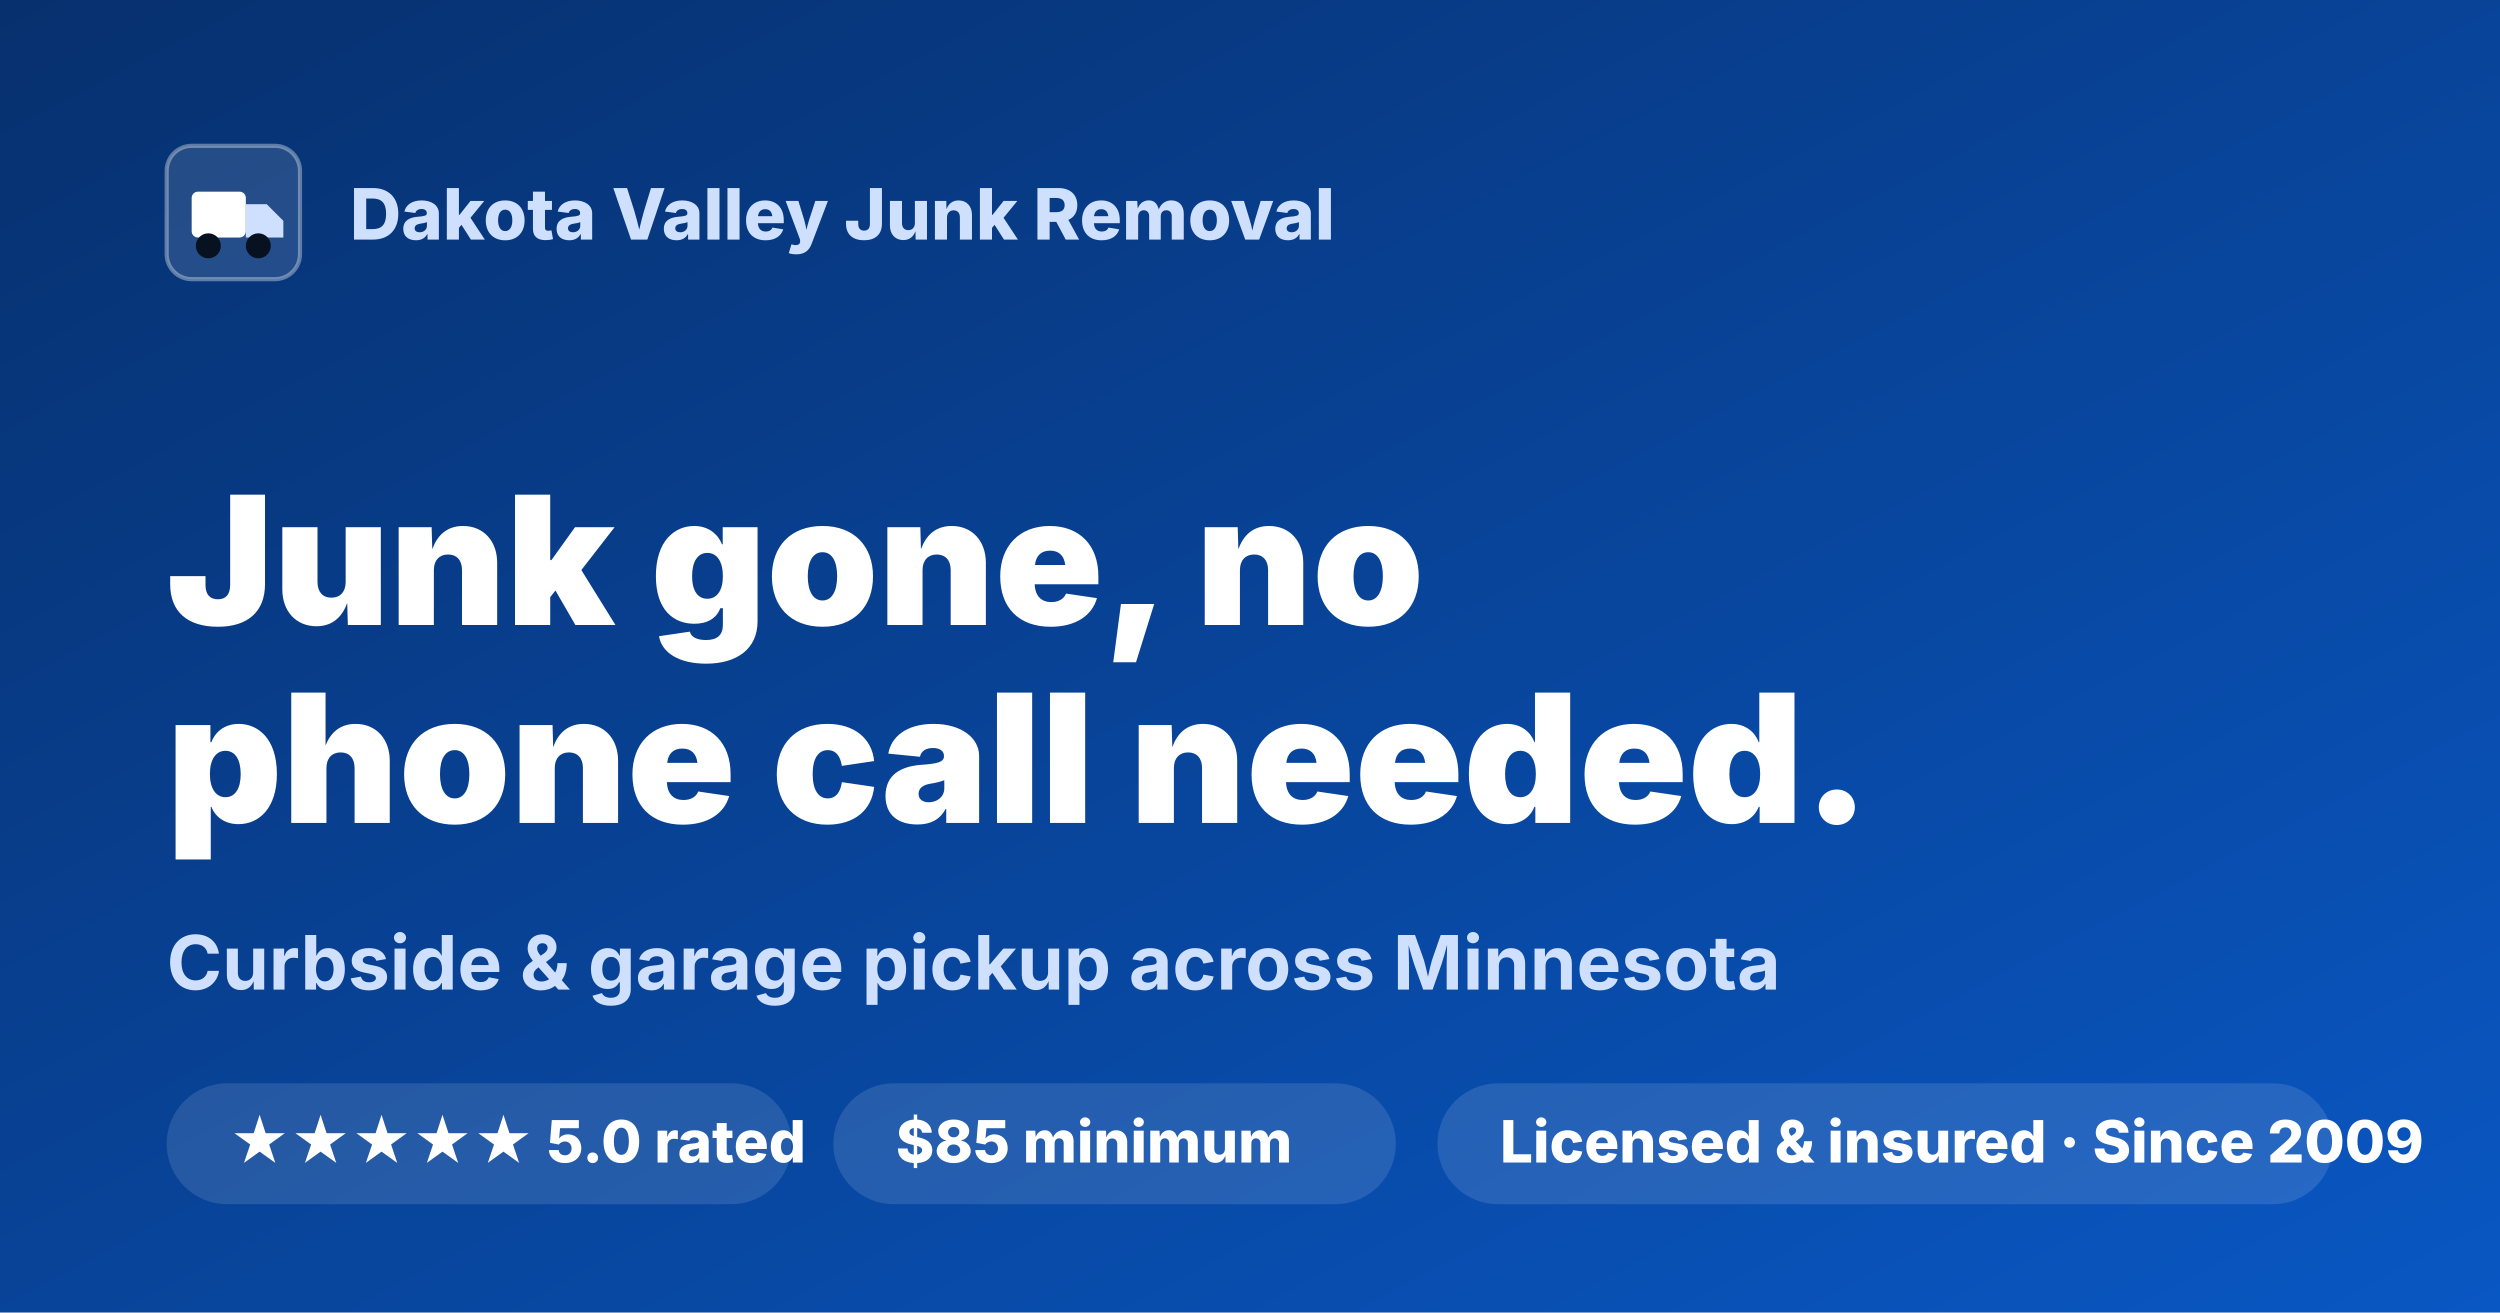
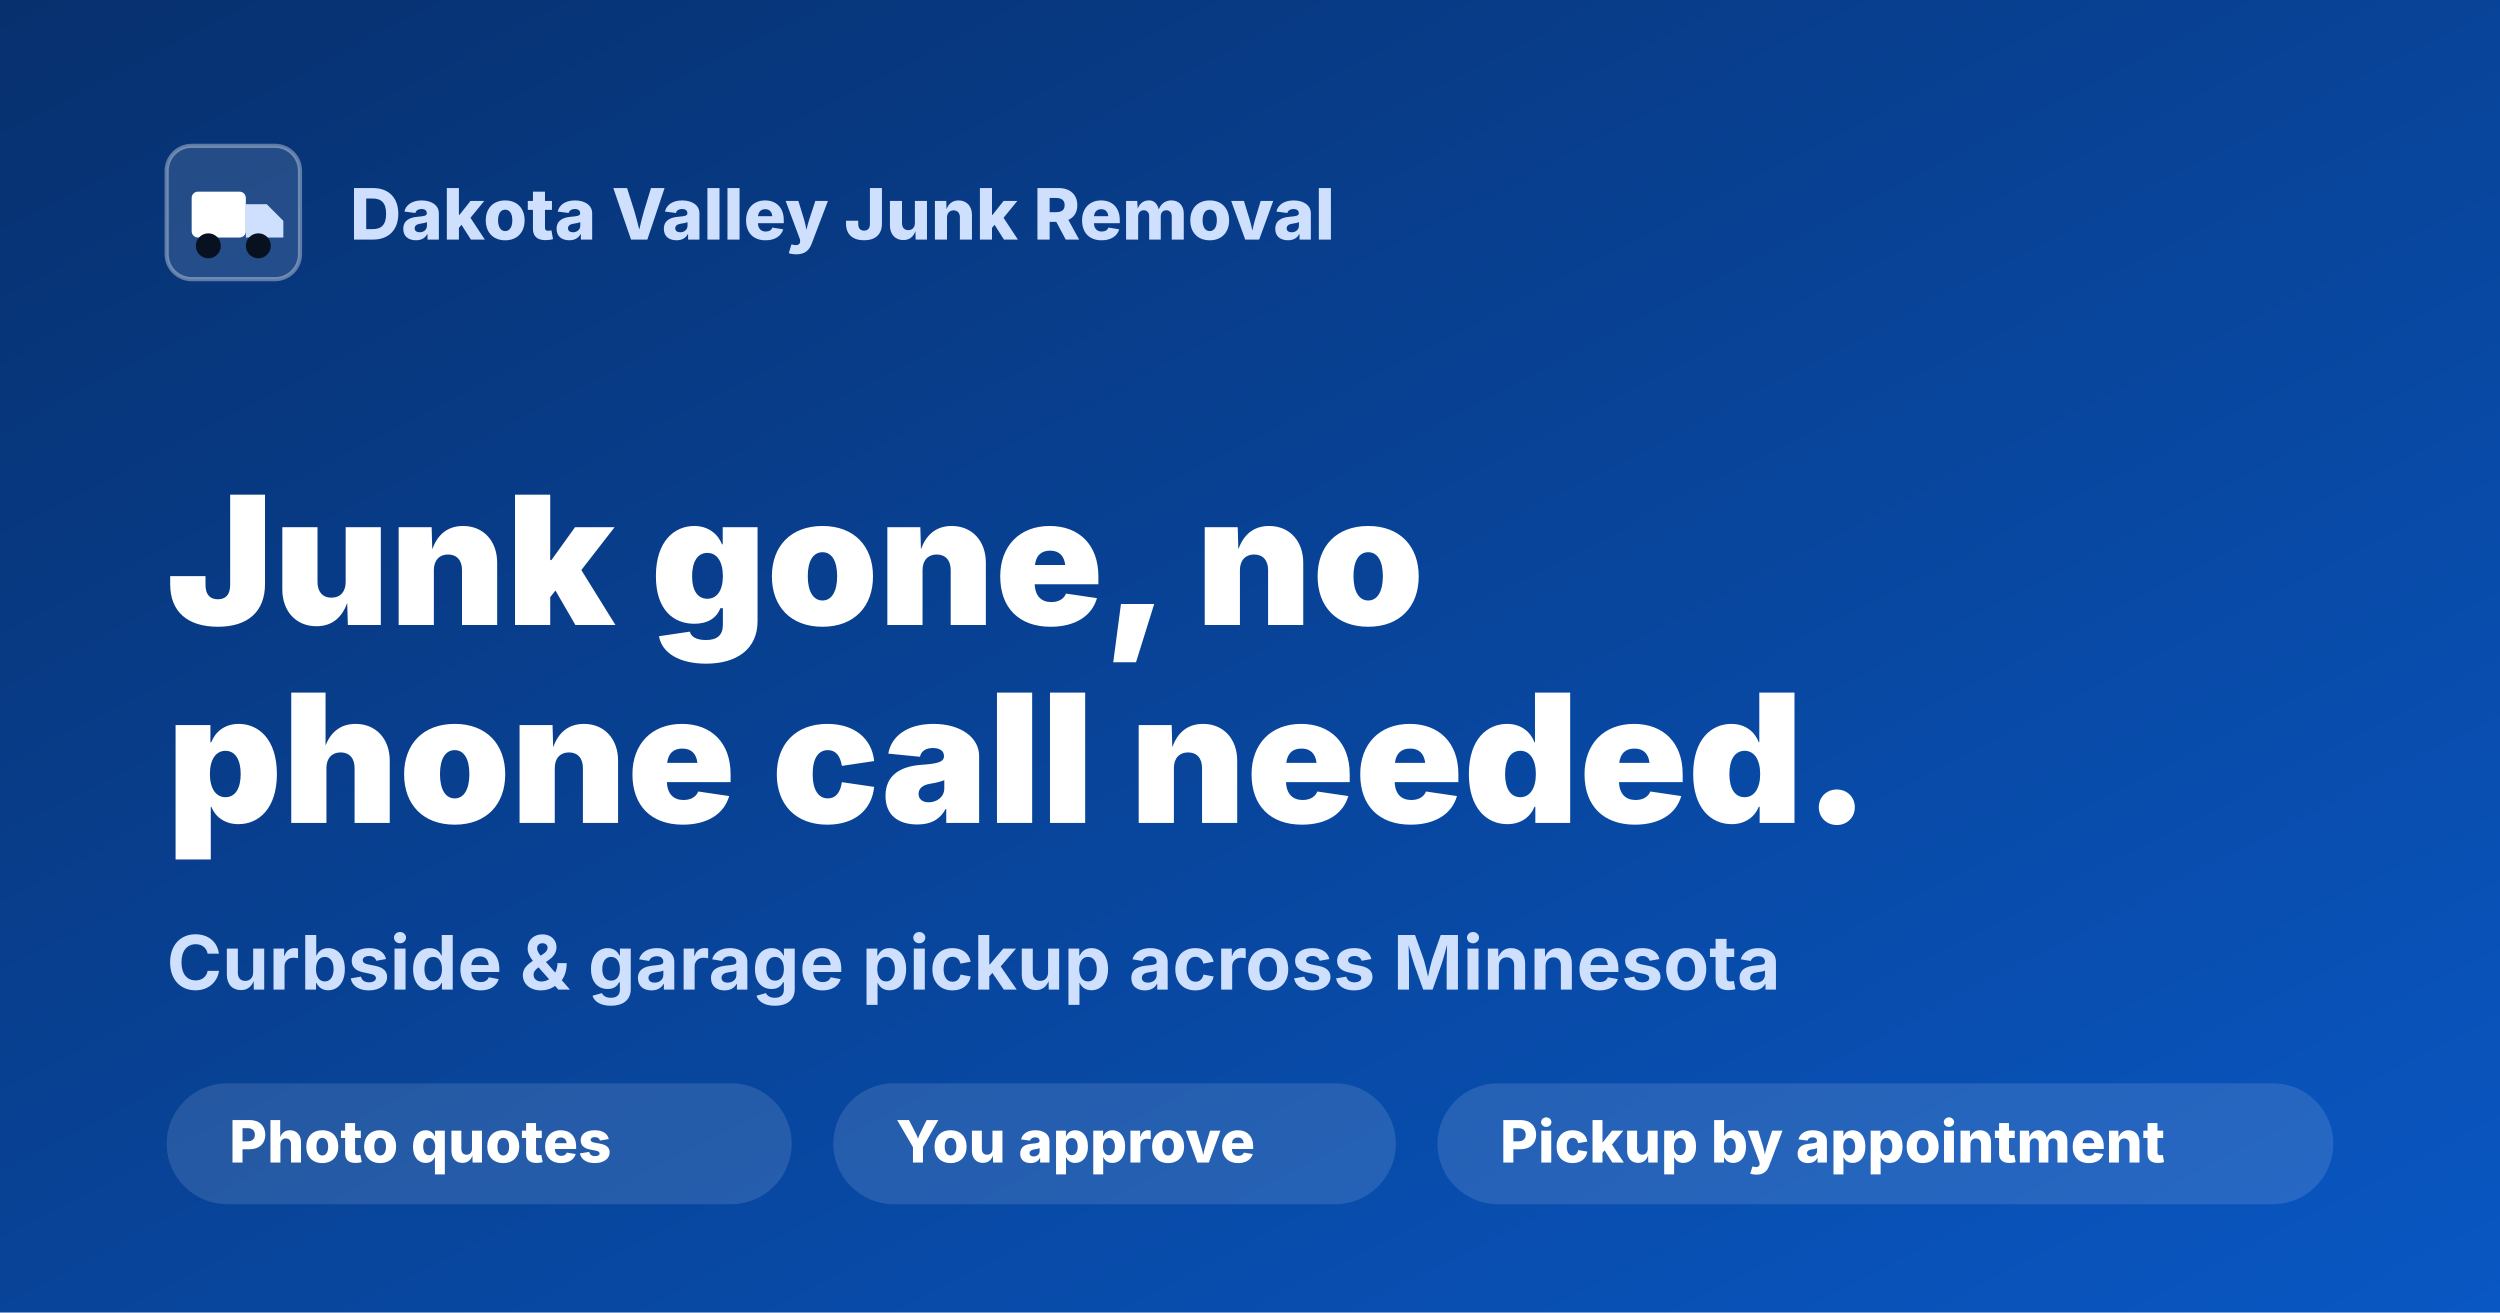
<svg xmlns="http://www.w3.org/2000/svg" viewBox="0 0 1200 630" width="1200" height="630">
  <defs>
    <linearGradient id="bg" x1="0" y1="0" x2="1" y2="1">
      <stop offset="0" stop-color="#07306e" />
      <stop offset="1" stop-color="#0957c3" />
    </linearGradient>
  </defs>
  <rect width="1200" height="630" fill="url(#bg)" />
  <g transform="translate(80 70)">
    <rect x="0" y="0" width="64" height="64" rx="12" fill="rgba(255,255,255,0.12)" stroke="rgba(255,255,255,0.35)" stroke-width="2" />
    <rect x="12" y="22" width="26" height="22" rx="3" fill="#fff" />
    <path d="M38 28 h10 l8 8 v8 h-18 z" fill="#cfe0ff" />
    <circle cx="20" cy="48" r="6" fill="#07111f" />
    <circle cx="44" cy="48" r="6" fill="#07111f" />
  </g>
  <text x="168" y="115" font-family="Inter, sans-serif" font-size="34" font-weight="800" fill="#cfe0ff">Dakota Valley Junk Removal</text>
  <text x="80" y="300" font-family="Inter, sans-serif" font-size="86" font-weight="900" fill="#ffffff">Junk gone, no</text>
  <text x="80" y="395" font-family="Inter, sans-serif" font-size="86" font-weight="900" fill="#ffffff">phone call needed.</text>
  <text x="80" y="475" font-family="Inter, sans-serif" font-size="36" font-weight="700" fill="#cfe0ff">Curbside &amp; garage pickup across Minnesota</text>
  <g font-family="Inter, sans-serif" font-size="28" font-weight="800" fill="#ffffff">
    <rect x="80" y="520" width="300" height="58" rx="29" fill="rgba(255,255,255,0.12)" />
-     <text x="110" y="558">★★★★★ 5.0 rated</text>
+     <text x="110" y="558">Photo quotes</text>
    <rect x="400" y="520" width="270" height="58" rx="29" fill="rgba(255,255,255,0.12)" />
-     <text x="430" y="558">$85 minimum</text>
+     <text x="430" y="558">You approve</text>
    <rect x="690" y="520" width="430" height="58" rx="29" fill="rgba(255,255,255,0.12)" />
-     <text x="720" y="558">Licensed &amp; insured · Since 2009</text>
+     <text x="720" y="558">Pickup by appointment</text>
  </g>
</svg>
